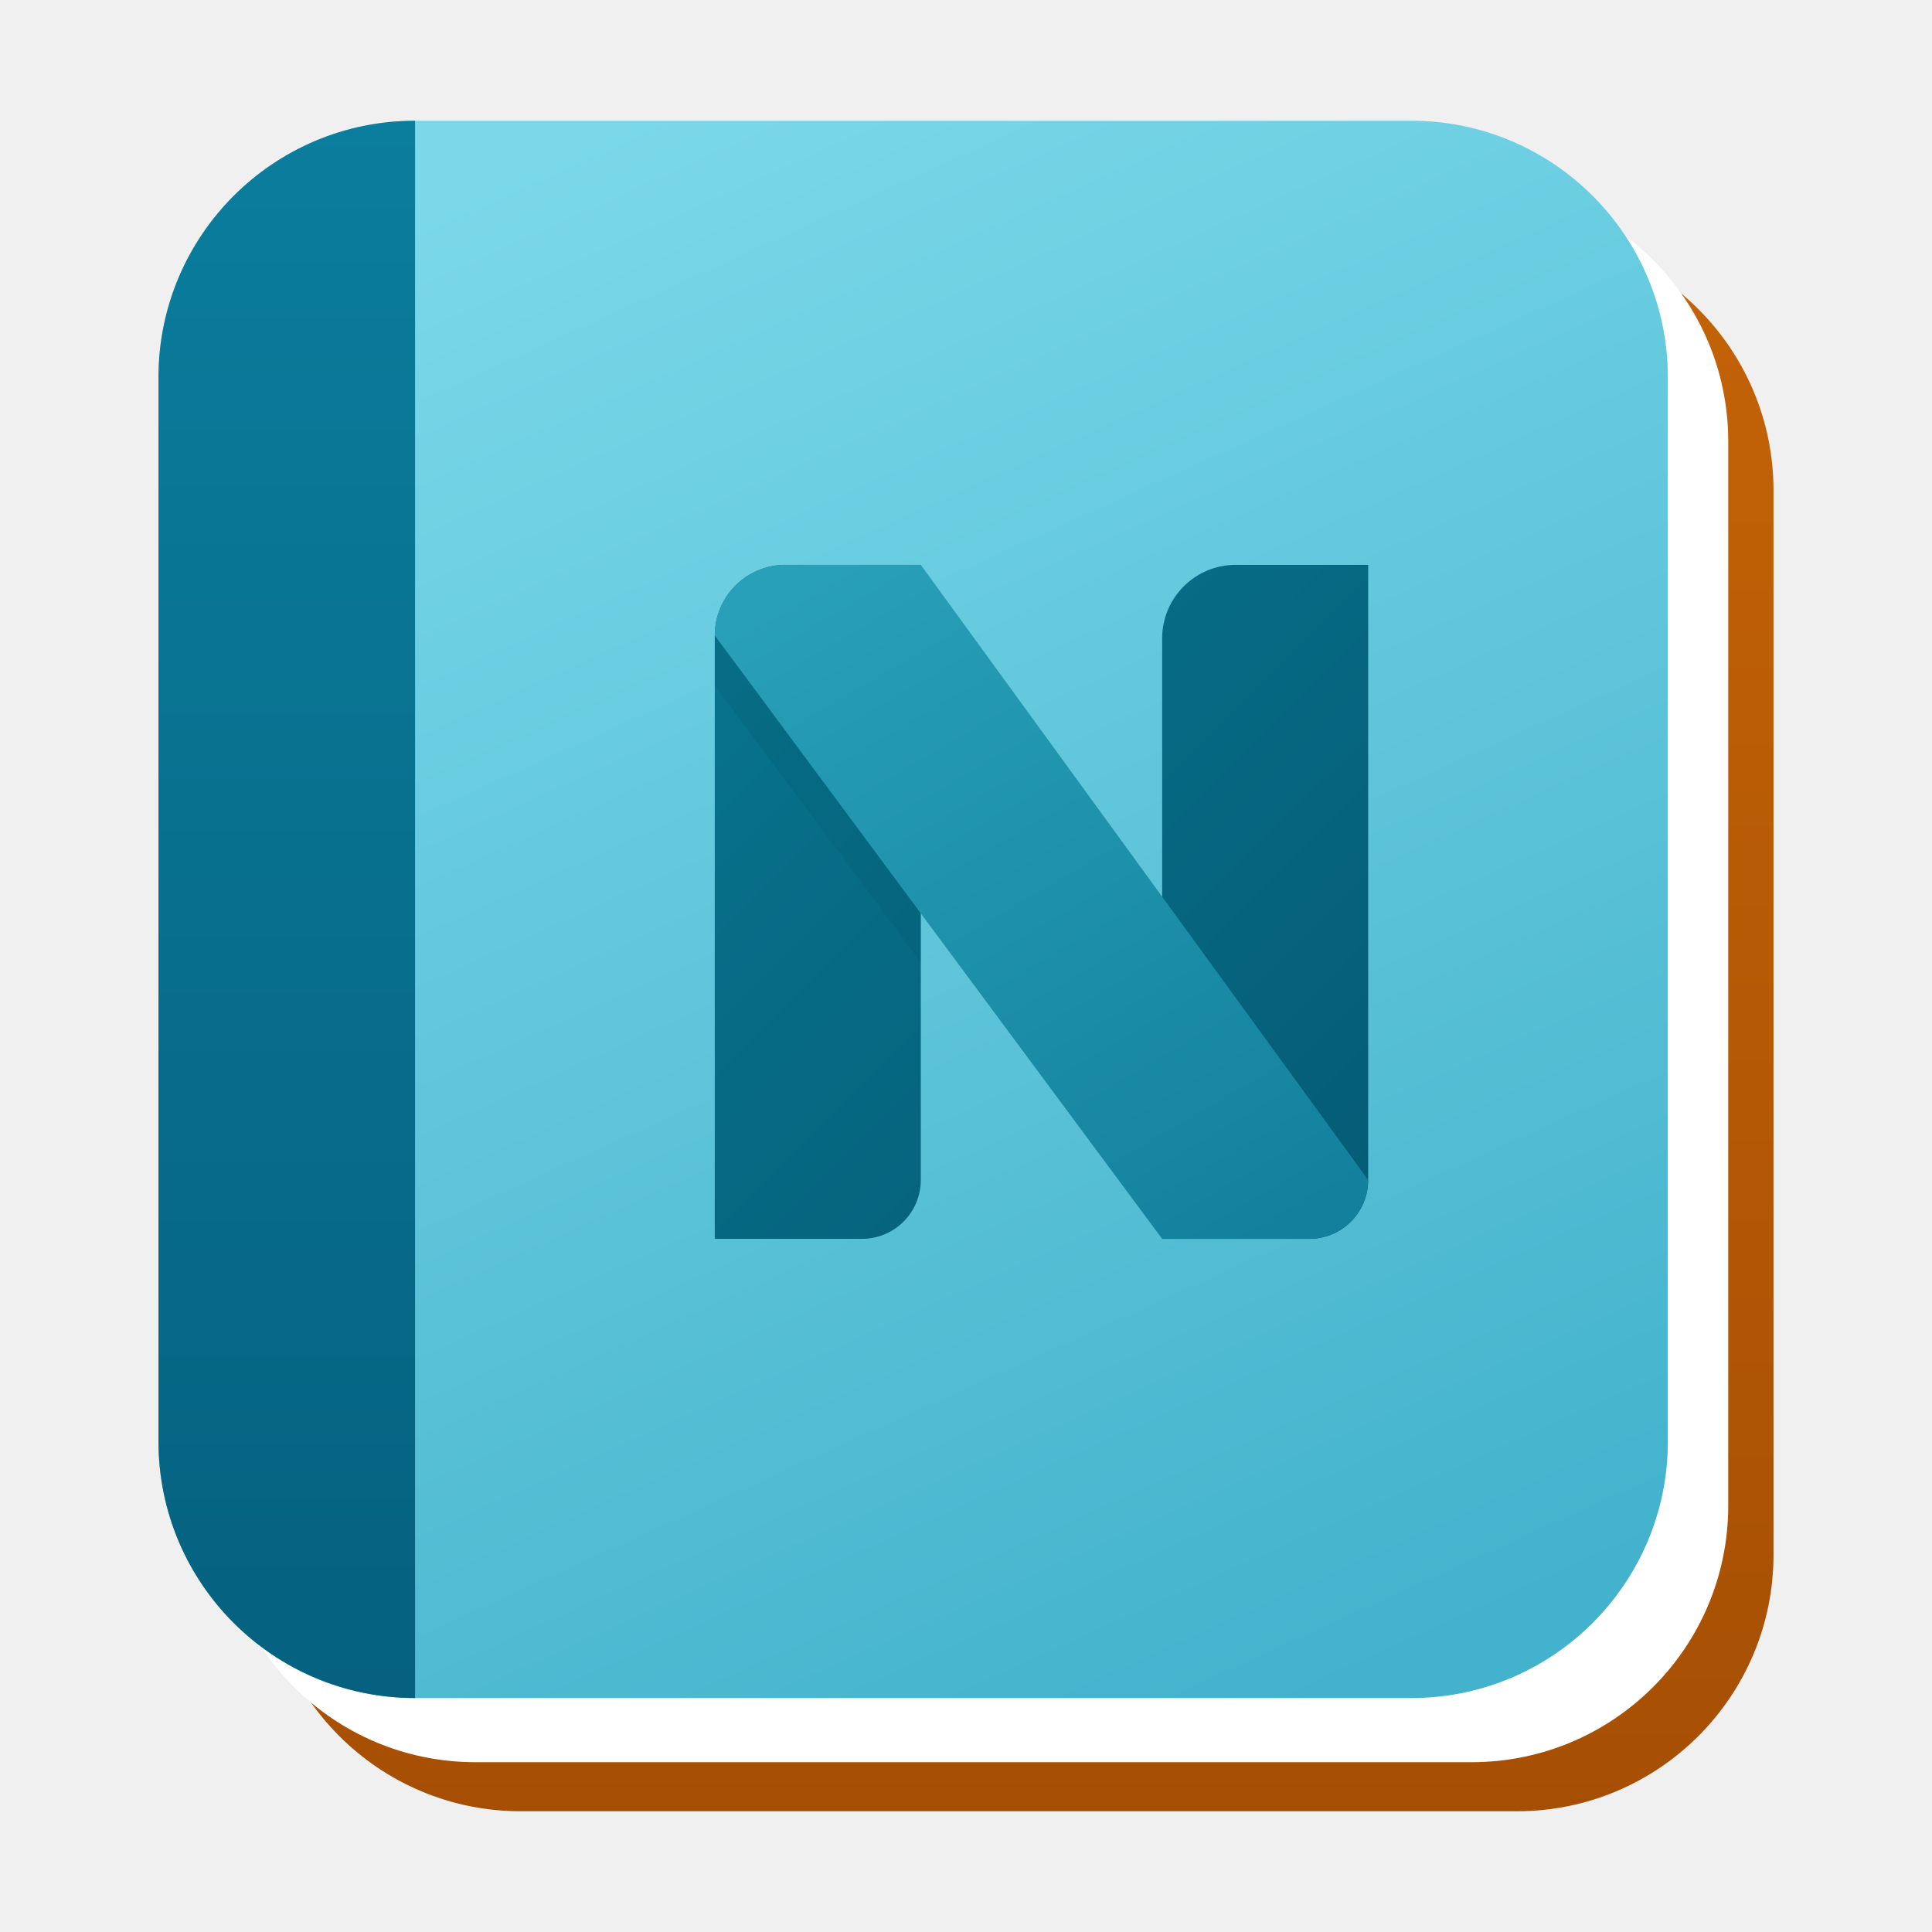
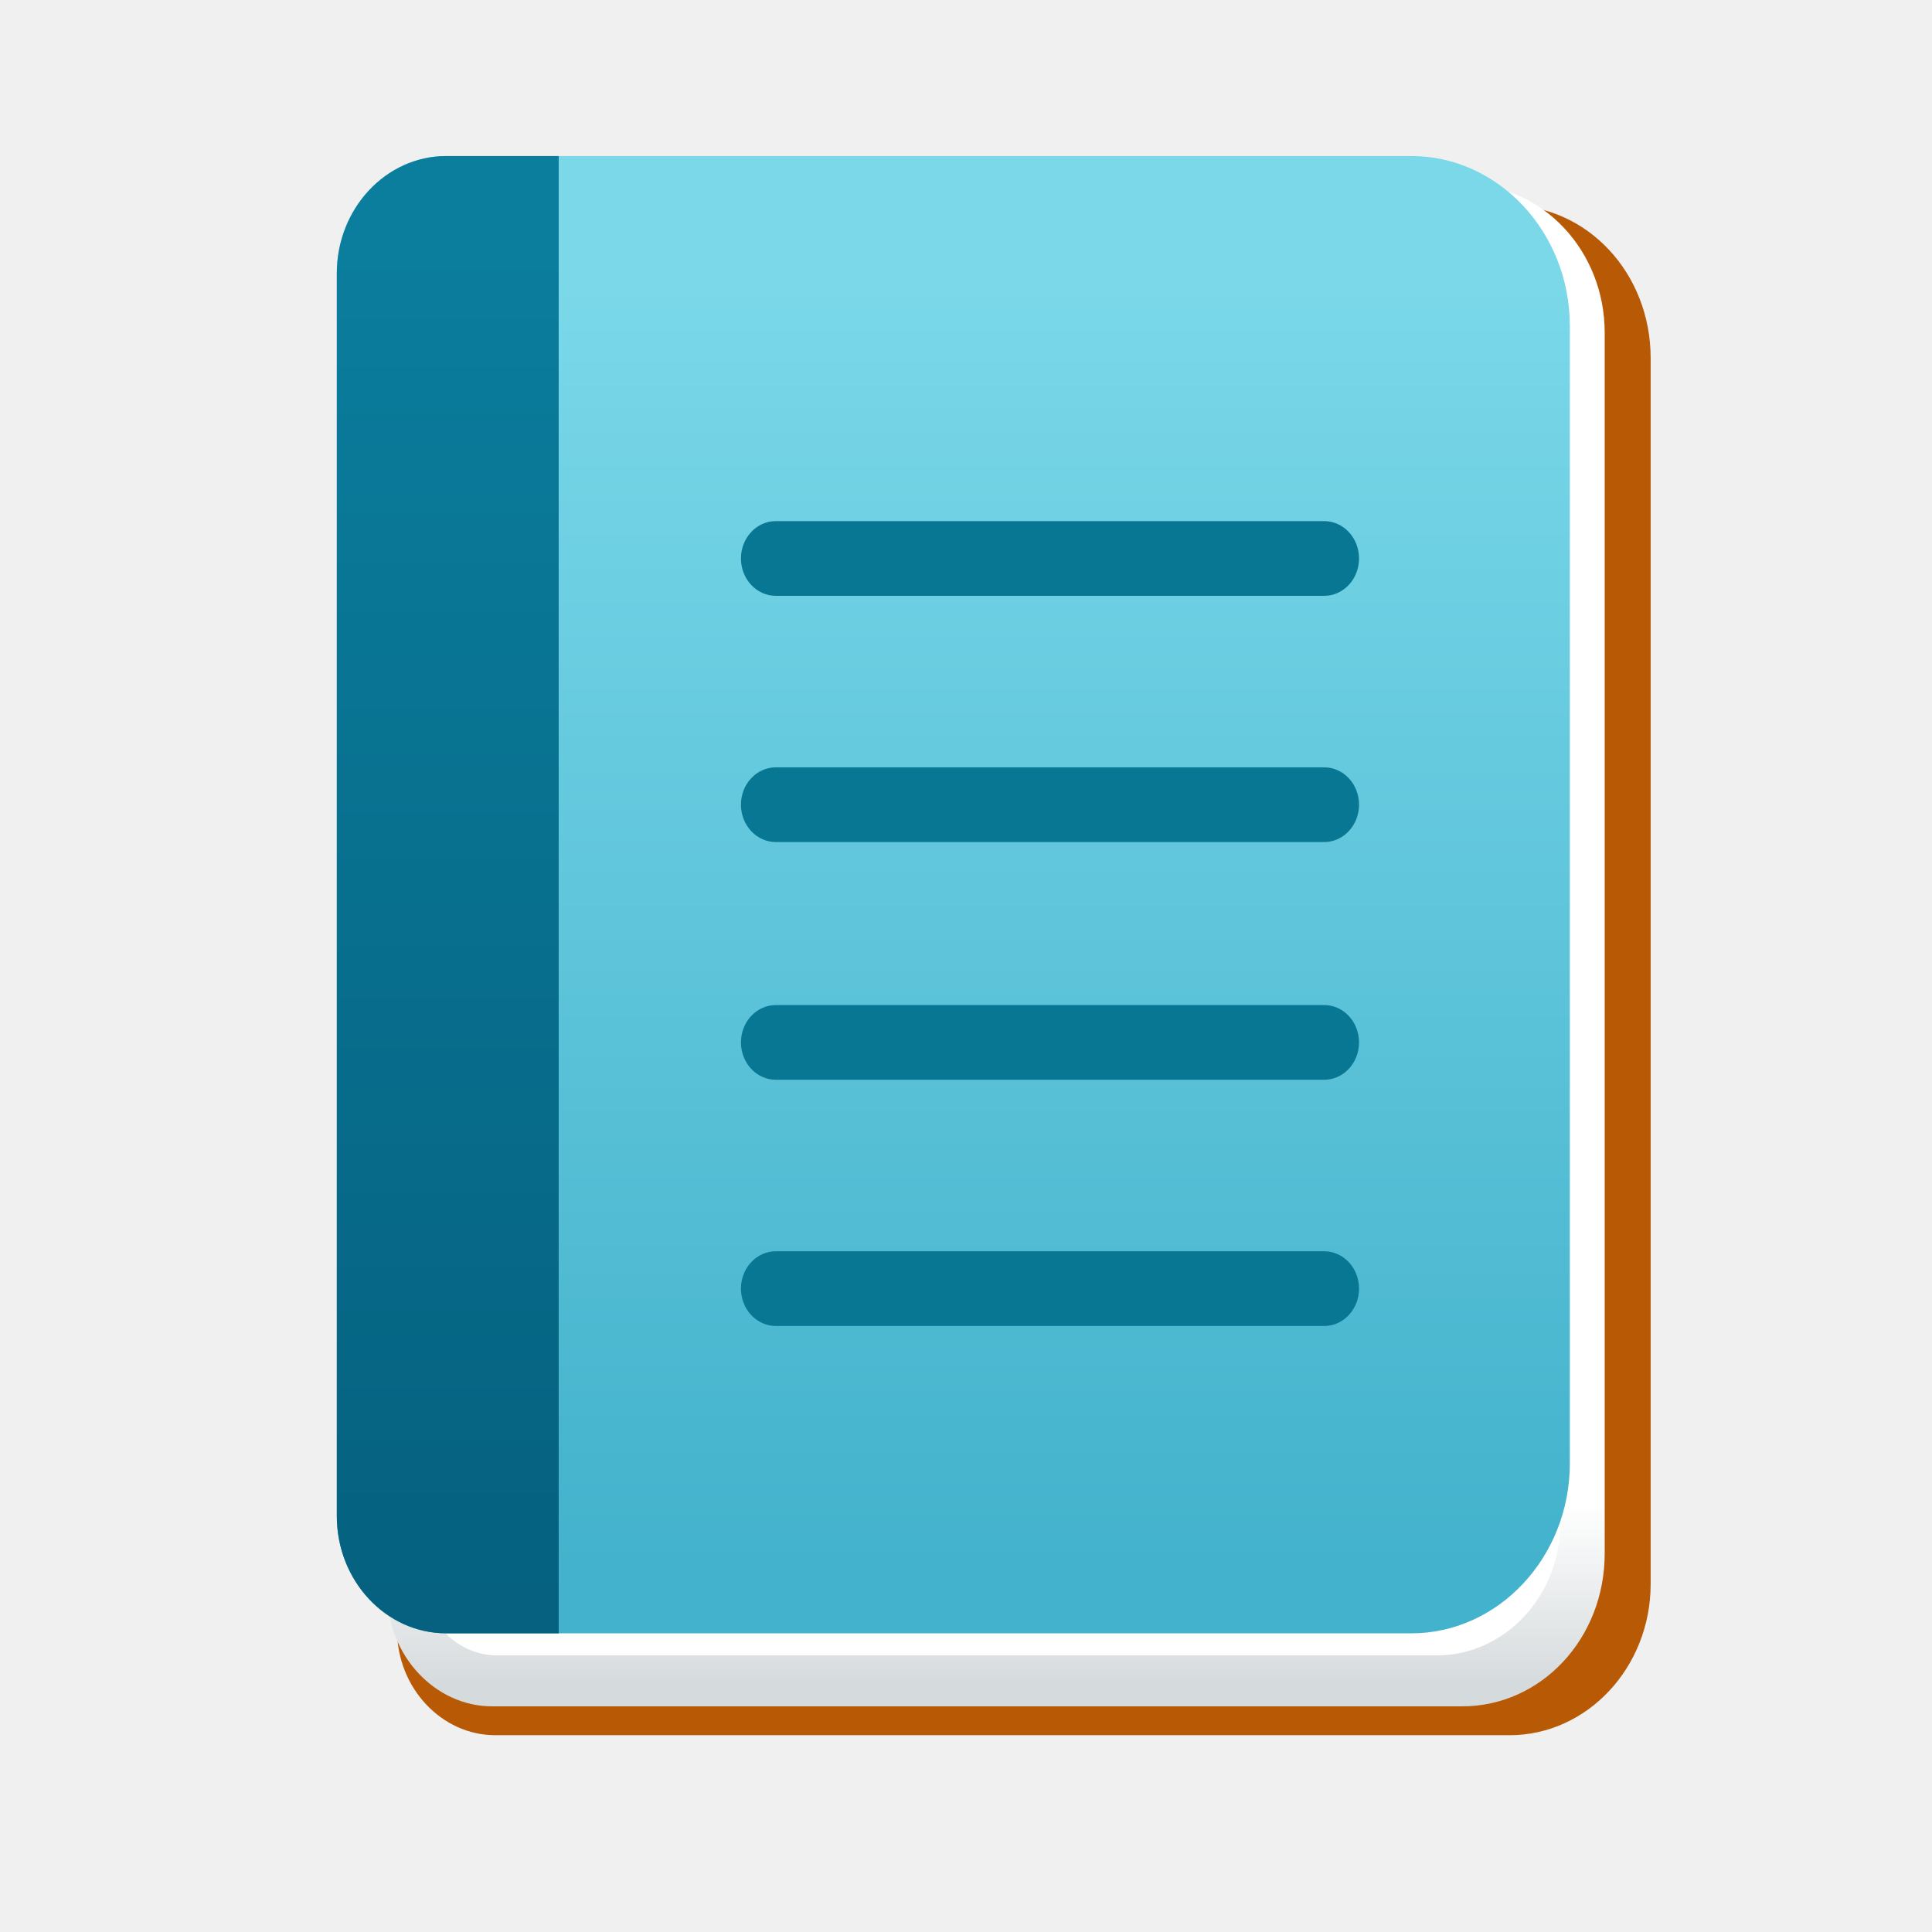
<svg xmlns="http://www.w3.org/2000/svg" width="1024" height="1024" viewBox="0 0 1024 1024" fill="none">
  <defs>
-     <linearGradient id="cover" x1="328" y1="64" x2="706" y2="900" gradientUnits="userSpaceOnUse">
+     <linearGradient id="cover" x1="526" y1="108" x2="526" y2="866" gradientUnits="userSpaceOnUse">
      <stop stop-color="#7AD8E9" />
      <stop offset="1" stop-color="#43B2CC" />
    </linearGradient>
-     <linearGradient id="spine" x1="152" y1="64" x2="152" y2="900" gradientUnits="userSpaceOnUse">
+     <linearGradient id="spine" x1="194" y1="88" x2="194" y2="889" gradientUnits="userSpaceOnUse">
      <stop stop-color="#0B7D9D" />
      <stop offset="1" stop-color="#05617F" />
    </linearGradient>
-     <linearGradient id="back" x1="540" y1="124" x2="540" y2="960" gradientUnits="userSpaceOnUse">
-       <stop stop-color="#C46307" />
-       <stop offset="1" stop-color="#A64F04" />
-     </linearGradient>
-     <clipPath id="cover-clip">
-       <rect x="84" y="64" width="800" height="836" rx="136" />
-     </clipPath>
-     <linearGradient id="N-side" x1="300" y1="282" x2="740" y2="720" gradientUnits="userSpaceOnUse">
-       <stop stop-color="#08748E" />
-       <stop offset="1" stop-color="#055B76" />
-     </linearGradient>
-     <linearGradient id="N-fold" x1="376" y1="278" x2="648" y2="744" gradientUnits="userSpaceOnUse">
-       <stop stop-color="#28A0B7" />
-       <stop offset="1" stop-color="#13819D" />
+     <linearGradient id="edge" x1="548" y1="829" x2="548" y2="936" gradientUnits="userSpaceOnUse">
+       <stop stop-color="#FFFFFF" />
+       <stop offset="1" stop-color="#D5DADC" />
    </linearGradient>
  </defs>
-   <g id="notebook">
-     <rect id="back-cover" x="140" y="124" width="800" height="836" rx="136" fill="url(#back)" />
-     <rect id="pages" x="116" y="98" width="800" height="836" rx="136" fill="#FFFFFF" />
-     <g id="front-cover" clip-path="url(#cover-clip)">
-       <rect x="84" y="64" width="800" height="836" rx="136" fill="url(#cover)" />
-       <rect id="book-spine" x="84" y="64" width="136" height="836" fill="url(#spine)" />
-       <g id="notora-monogram" transform="translate(152.64 82.54) scale(.78)">
-         <path id="N-left-fold" d="M290 736V326C290 299.49 311.49 278 338 278H430V696C430 718.09 412.09 736 390 736H290Z" fill="url(#N-side)" />
-         <path id="N-right-fold" d="M594 328C594 300.39 616.39 278 644 278H734V696C734 718.09 716.09 736 694 736H594V328Z" fill="url(#N-side)" />
-         <path id="N-diagonal-fold" d="M338 278H430L734 696C734 718.09 716.09 736 694 736H594L290 326C290 299.49 311.49 278 338 278Z" fill="url(#N-fold)" />
-         <path id="N-fold-depth" d="M290 326L430 515V548L290 360Z" fill="#044A63" fill-opacity=".15" />
-       </g>
-     </g>
+   <g transform="translate(81.92 51.2) scale(.84 .9)">
+     <path d="M153 133C153 95 184 64 222 64H854C904 64 944 104 944 154V876C944 925 904 965 855 965H215C181 965 153 937 153 903V133Z" fill="#B85A05" />
+     <path d="M147 121C147 83 178 52 216 52H828C876 52 915 91 915 139V858C915 908 875 948 825 948H213C177 948 147 918 147 882V121Z" fill="url(#edge)" />
+     <path d="M168 123C168 96 190 74 217 74H817C856 74 887 105 887 144V840C887 883 852 918 809 918H216C190 918 168 896 168 870V123Z" fill="#FFFFFF" />
+     <path d="M115 104C115 66 146 35 184 35H793C848 35 893 80 893 135V805C893 860 848 905 793 905H184C146 905 115 874 115 836V104Z" fill="url(#cover)" />
+     <path d="M115 104C115 66 146 35 184 35H255V905H184C146 905 115 874 115 836V104Z" fill="url(#spine)" />
+     <rect x="370" y="250" width="390" height="44" rx="22" fill="#087794" />
+     <rect x="370" y="395" width="390" height="44" rx="22" fill="#087794" />
+     <rect x="370" y="535" width="390" height="44" rx="22" fill="#087794" />
+     <rect x="370" y="680" width="390" height="44" rx="22" fill="#087794" />
  </g>
</svg>
